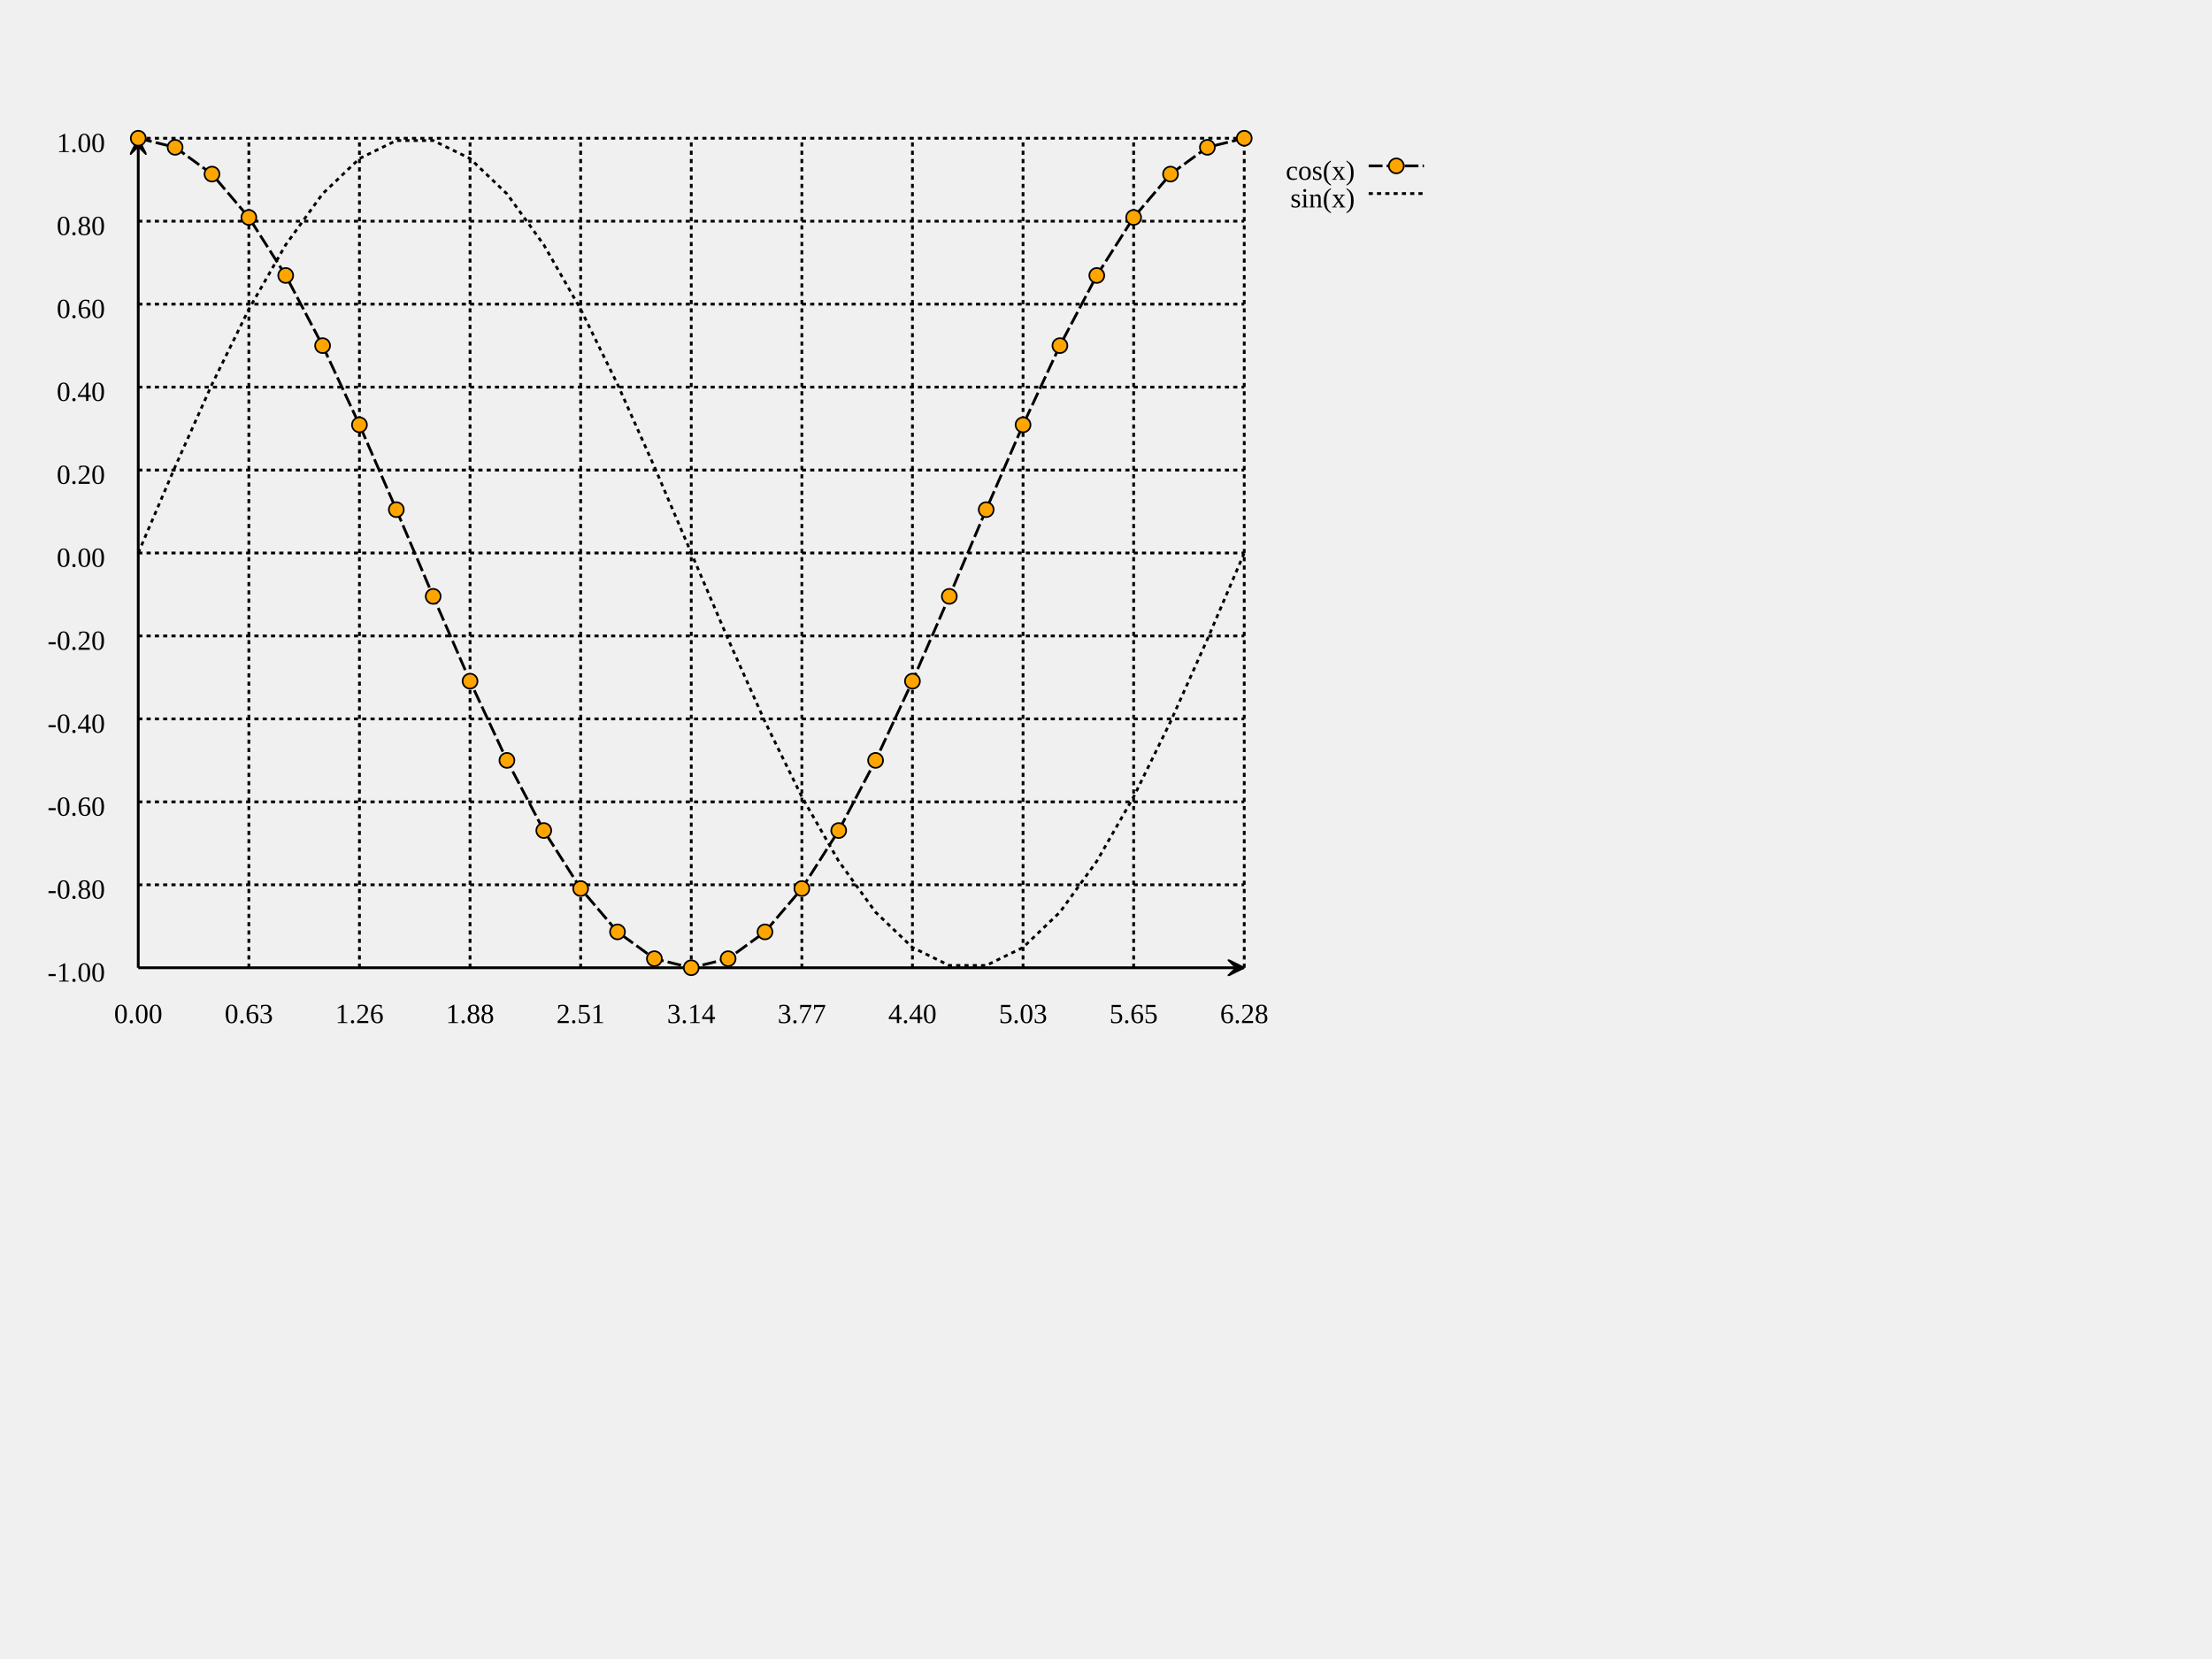
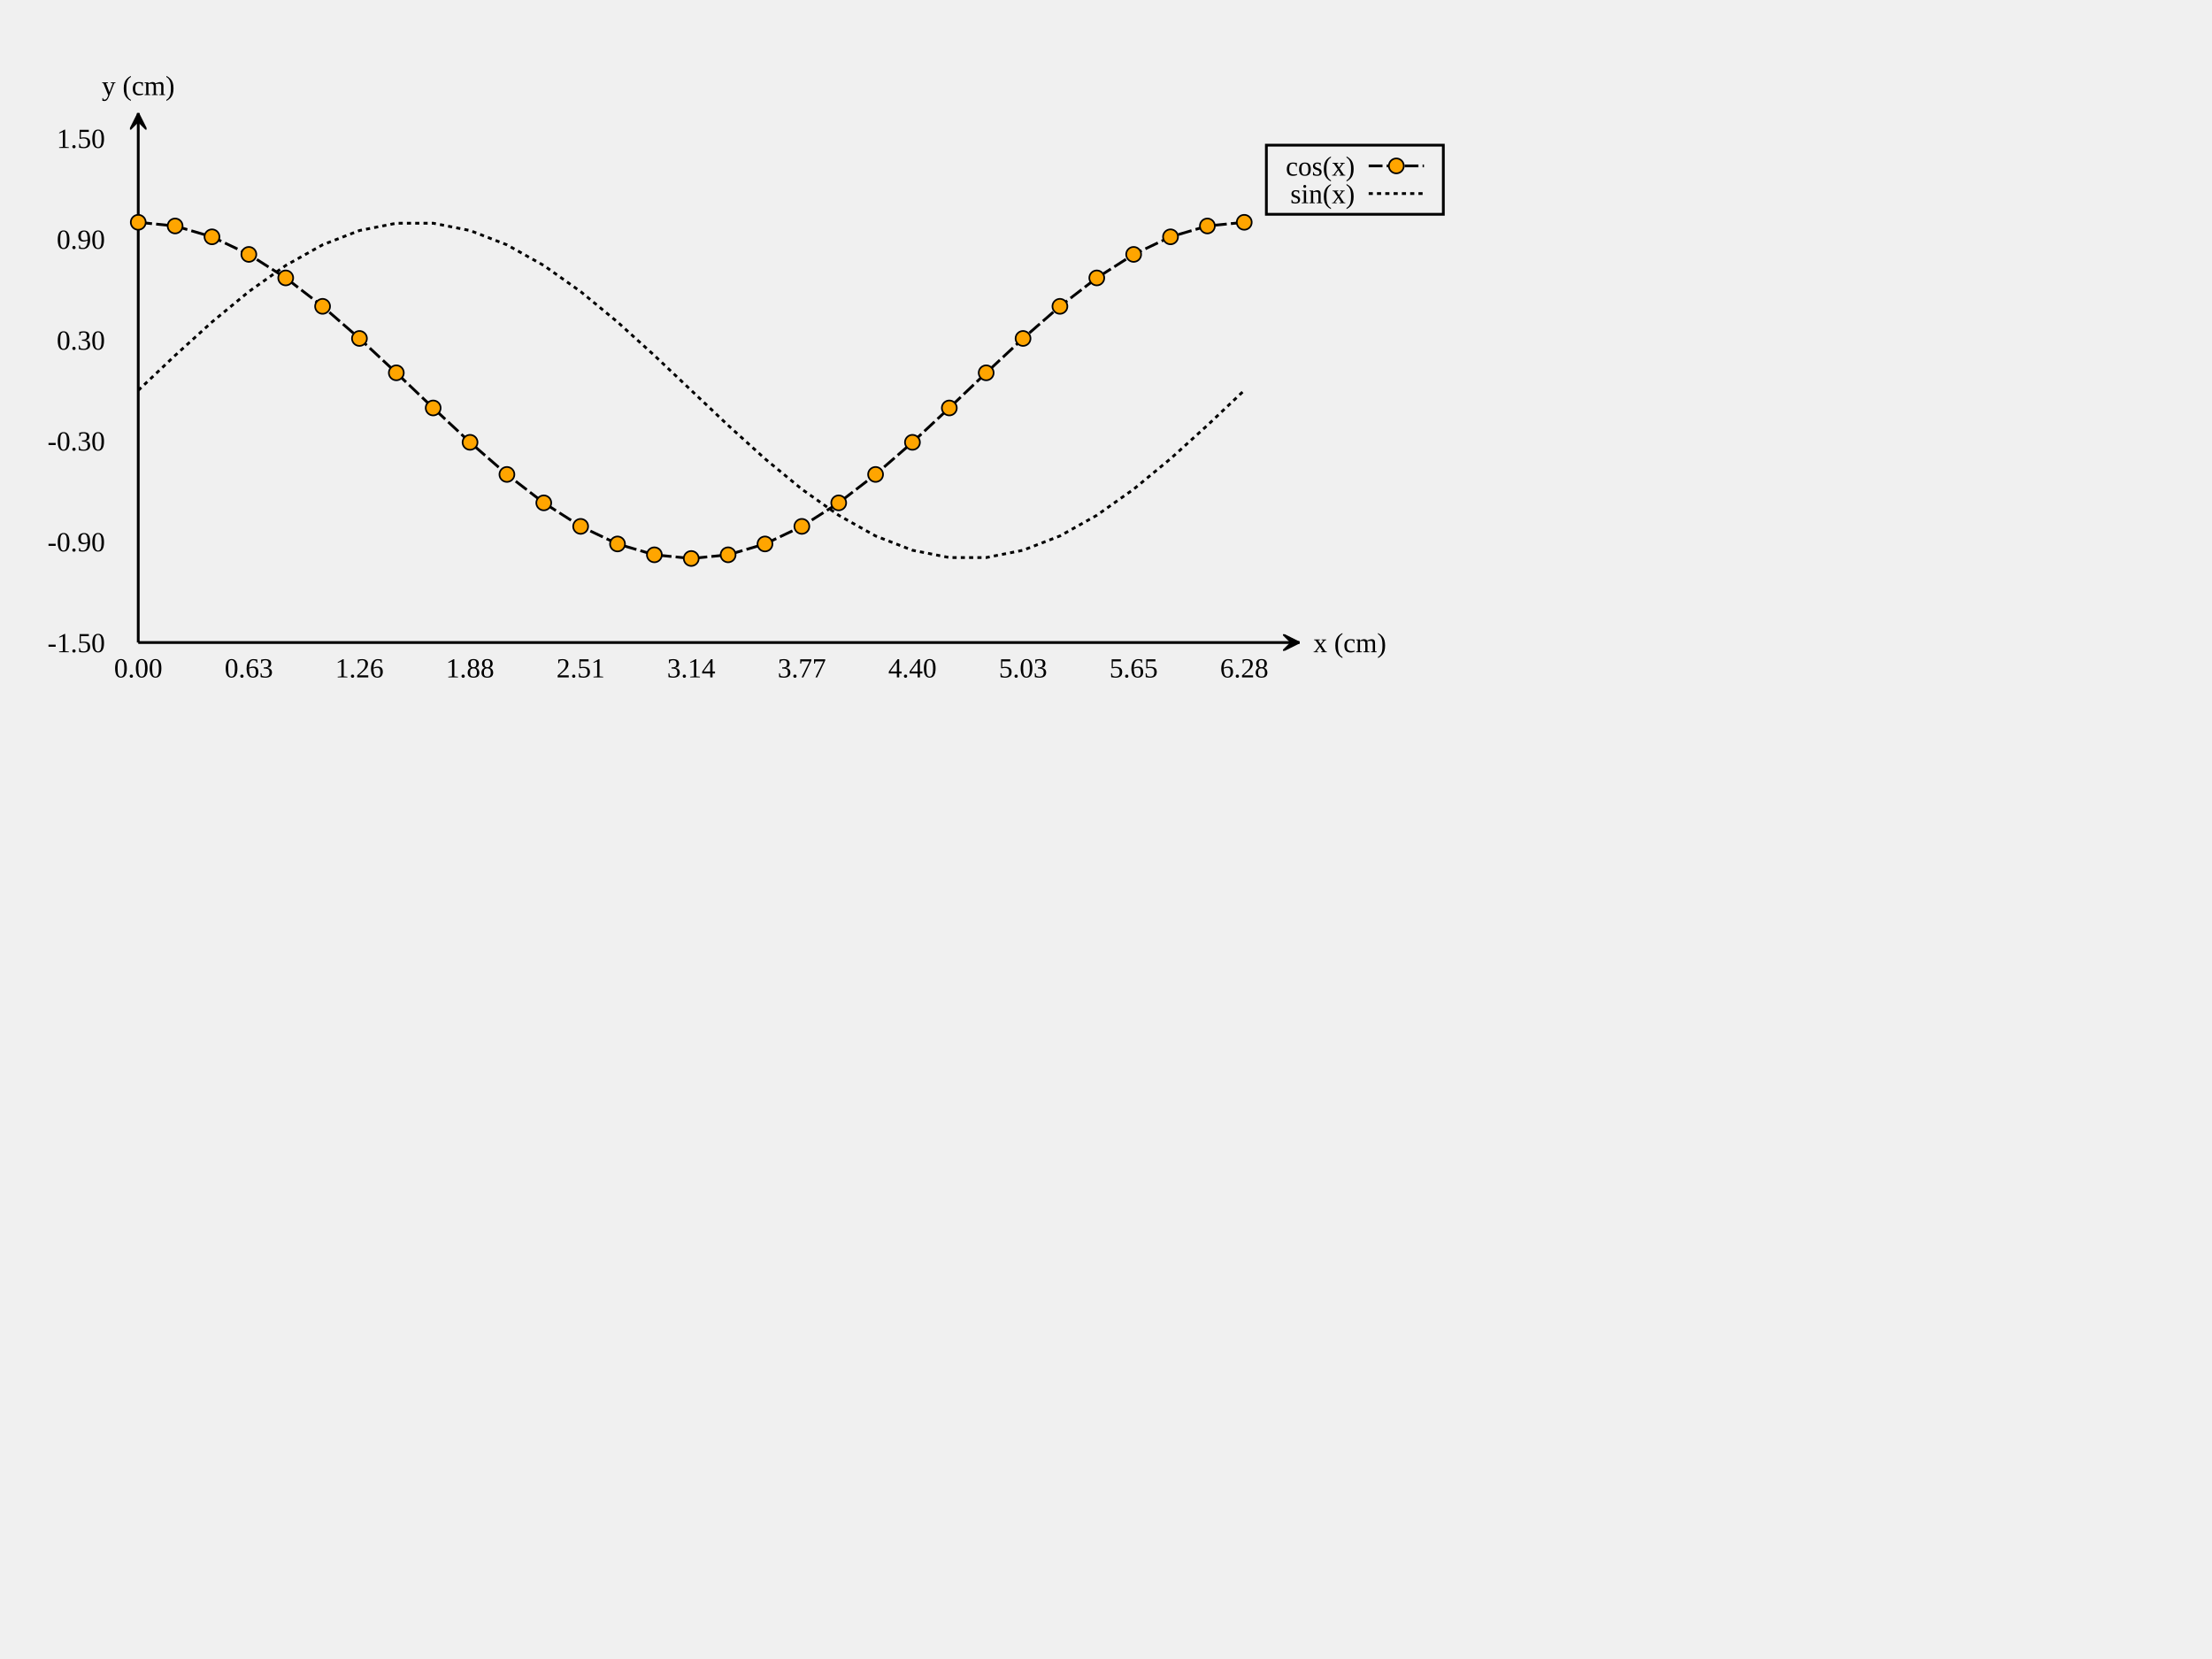
<svg xmlns="http://www.w3.org/2000/svg" width="1600" height="1200" font-size="20px" version="1.1" style="stroke: black; stroke-width: 2px; fill: none">
  <style> text{stroke:none; stroke-width:0px; fill:black;} </style>
  <defs>
    <marker id="arrow" viewBox="0 0 20 20" refX="20" refY="10" markerUnits="strokeWidth" fill="black" markerWidth="8" markerHeight="6" orient="auto">
      <path d="M 0 0 L 20 10 L 0 20 L 10 10 z" />
    </marker>
    <marker id="reverse-arrow" viewBox="0 0 20 20" refX="0" refY="10" markerUnits="strokeWidth" fill="black" markerWidth="8" markerHeight="6" orient="auto">
      <path d="M 20 0 L 0 10 L 20 20 L 10 10 z" />
    </marker>
    <marker id="point2d" viewBox="0 0 20 20" refX="10" refY="10" markerUnits="strokeWidth" fill="orange" markerWidth="6" markerHeight="6" orient="auto">
      <circle cx="10" cy="10" r="9" />
    </marker>
    <marker id="point2d-black" viewBox="0 0 20 20" refX="10" refY="10" markerUnits="strokeWidth" fill="black" markerWidth="6" markerHeight="6" orient="auto">
      <circle cx="10" cy="10" r="9" />
    </marker>
    <marker id="point2d-white" viewBox="0 0 20 20" refX="10" refY="10" markerUnits="strokeWidth" fill="white" markerWidth="6" markerHeight="6" orient="auto">
      <circle cx="10" cy="10" r="9" />
    </marker>
    <marker id="point2d-gray" viewBox="0 0 20 20" refX="10" refY="10" markerUnits="strokeWidth" fill="#888888" markerWidth="6" markerHeight="6" orient="auto">
      <circle cx="10" cy="10" r="9" />
    </marker>
    <filter id="shadow" filterRes="50" x="0" y="0">
      <feGaussianBlur stdDeviation="2 2" />
      <feOffset dx="2" dy="2" />
    </filter>
    <linearGradient x1="0%" x2="100%" id="linear0" y1="0%" y2="100%">
      <stop offset="0%" style="stop-color:rgb(255,255,255);stop-opacity:1" />
      <stop offset="100%" style="stop-color:rgb(220,220,220);stop-opacity:1" />
    </linearGradient>
    <linearGradient x1="0%" x2="100%" id="multi0" y1="100%" y2="100%">
      <stop offset="0%" style="stop-color:rgb(255,255,255);stop-opacity:1" />
      <stop offset="45%" style="stop-color:rgb(255,255,255);stop-opacity:1" />
      <stop offset="46%" style="stop-color:rgb(0,0,0);stop-opacity:1" />
      <stop offset="50%" style="stop-color:rgb(0,0,0);stop-opacity:1" />
      <stop offset="54%" style="stop-color:rgb(0,0,0);stop-opacity:1" />
      <stop offset="55%" style="stop-color:rgb(220,220,220);stop-opacity:1" />
      <stop offset="100%" style="stop-color:rgb(220,220,220);stop-opacity:1" />
    </linearGradient>
    <linearGradient x1="100%" x2="0%" id="multi1" y1="100%" y2="100%">
      <stop offset="0%" style="stop-color:rgb(255,255,255);stop-opacity:1" />
      <stop offset="45%" style="stop-color:rgb(255,255,255);stop-opacity:1" />
      <stop offset="46%" style="stop-color:rgb(0,0,0);stop-opacity:1" />
      <stop offset="50%" style="stop-color:rgb(0,0,0);stop-opacity:1" />
      <stop offset="54%" style="stop-color:rgb(0,0,0);stop-opacity:1" />
      <stop offset="55%" style="stop-color:rgb(220,220,220);stop-opacity:1" />
      <stop offset="100%" style="stop-color:rgb(220,220,220);stop-opacity:1" />
    </linearGradient>
    <linearGradient x1="100%" x2="0%" id="multi2" y1="100%" y2="100%">
      <stop offset="0%" style="stop-color:rgb(255,255,255);stop-opacity:1" />
      <stop offset="45%" style="stop-color:rgb(255,255,255);stop-opacity:1" />
      <stop offset="46%" style="stop-color:rgb(0,0,0);stop-opacity:1" />
      <stop offset="50%" style="stop-color:rgb(0,0,0);stop-opacity:1" />
      <stop offset="54%" style="stop-color:rgb(0,0,0);stop-opacity:1" />
      <stop offset="55%" style="stop-color:rgb(255,255,255);stop-opacity:1" />
      <stop offset="100%" style="stop-color:rgb(255,255,255);stop-opacity:1" />
    </linearGradient>
    <radialGradient id="radial0" cx="30%" cy="30%" r="50%">
      <stop offset="0%" style="stop-color:rgb(255,255,255); stop-opacity:0" />
      <stop offset="100%" style="stop-color:rgb(0,0,255);stop-opacity:1" />
    </radialGradient>
  </defs>
-   <path d="M 100 700 L 900 700" style="marker-start:url(#nil);marker-end:url(#arrow);marker-mid:url(#nil);" />
-   <path d="M 100 700 L 100 100" style="marker-start:url(#nil);marker-end:url(#arrow);marker-mid:url(#nil);" />
-   <text x="100" y="730" dx="0" dy="10" style="stroke-width:1px;fill:black;text-anchor:middle;">0.00</text>
-   <text x="180" y="730" dx="0" dy="10" style="stroke-width:1px;fill:black;text-anchor:middle;">0.63</text>
-   <path d="M 180 700 L 180 100" style="marker-start:url(#nil);marker-end:url(#nil);marker-mid:url(#nil);stroke-dasharray:3,3;" />
-   <text x="260" y="730" dx="0" dy="10" style="stroke-width:1px;fill:black;text-anchor:middle;">1.26</text>
-   <path d="M 260 700 L 260 100" style="marker-start:url(#nil);marker-end:url(#nil);marker-mid:url(#nil);stroke-dasharray:3,3;" />
-   <text x="340" y="730" dx="0" dy="10" style="stroke-width:1px;fill:black;text-anchor:middle;">1.88</text>
-   <path d="M 340 700 L 340 100" style="marker-start:url(#nil);marker-end:url(#nil);marker-mid:url(#nil);stroke-dasharray:3,3;" />
-   <text x="420" y="730" dx="0" dy="10" style="stroke-width:1px;fill:black;text-anchor:middle;">2.51</text>
-   <path d="M 420 700 L 420 100" style="marker-start:url(#nil);marker-end:url(#nil);marker-mid:url(#nil);stroke-dasharray:3,3;" />
-   <text x="500" y="730" dx="0" dy="10" style="stroke-width:1px;fill:black;text-anchor:middle;">3.14</text>
-   <path d="M 500 700 L 500 100" style="marker-start:url(#nil);marker-end:url(#nil);marker-mid:url(#nil);stroke-dasharray:3,3;" />
-   <text x="580" y="730" dx="0" dy="10" style="stroke-width:1px;fill:black;text-anchor:middle;">3.77</text>
-   <path d="M 580 700 L 580 100" style="marker-start:url(#nil);marker-end:url(#nil);marker-mid:url(#nil);stroke-dasharray:3,3;" />
-   <text x="660" y="730" dx="0" dy="10" style="stroke-width:1px;fill:black;text-anchor:middle;">4.40</text>
-   <path d="M 660 700 L 660 100" style="marker-start:url(#nil);marker-end:url(#nil);marker-mid:url(#nil);stroke-dasharray:3,3;" />
-   <text x="740" y="730" dx="0" dy="10" style="stroke-width:1px;fill:black;text-anchor:middle;">5.03</text>
-   <path d="M 740 700 L 740 100" style="marker-start:url(#nil);marker-end:url(#nil);marker-mid:url(#nil);stroke-dasharray:3,3;" />
-   <text x="820" y="730" dx="0" dy="10" style="stroke-width:1px;fill:black;text-anchor:middle;">5.65</text>
-   <path d="M 820 700 L 820 100" style="marker-start:url(#nil);marker-end:url(#nil);marker-mid:url(#nil);stroke-dasharray:3,3;" />
-   <text x="900" y="730" dx="0" dy="10" style="stroke-width:1px;fill:black;text-anchor:middle;">6.28</text>
-   <path d="M 900 700 L 900 100" style="marker-start:url(#nil);marker-end:url(#nil);marker-mid:url(#nil);stroke-dasharray:3,3;" />
-   <text x="76" y="700" dx="0" dy="10" style="text-anchor:end">-1.00</text>
-   <text x="76" y="640" dx="0" dy="10" style="text-anchor:end">-0.80</text>
-   <path d="M 100 640 L 900 640" style="marker-start:url(#nil);marker-end:url(#nil);marker-mid:url(#nil);stroke-dasharray:3,3;" />
-   <text x="76" y="580" dx="0" dy="10" style="text-anchor:end">-0.60</text>
-   <path d="M 100 580 L 900 580" style="marker-start:url(#nil);marker-end:url(#nil);marker-mid:url(#nil);stroke-dasharray:3,3;" />
-   <text x="76" y="520" dx="0" dy="10" style="text-anchor:end">-0.40</text>
-   <path d="M 100 520 L 900 520" style="marker-start:url(#nil);marker-end:url(#nil);marker-mid:url(#nil);stroke-dasharray:3,3;" />
-   <text x="76" y="460" dx="0" dy="10" style="text-anchor:end">-0.20</text>
-   <path d="M 100 460 L 900 460" style="marker-start:url(#nil);marker-end:url(#nil);marker-mid:url(#nil);stroke-dasharray:3,3;" />
-   <text x="76" y="400" dx="0" dy="10" style="text-anchor:end">0.00</text>
-   <path d="M 100 400 L 900 400" style="marker-start:url(#nil);marker-end:url(#nil);marker-mid:url(#nil);stroke-dasharray:3,3;" />
-   <text x="76" y="340" dx="0" dy="10" style="text-anchor:end">0.20</text>
-   <path d="M 100 340 L 900 340" style="marker-start:url(#nil);marker-end:url(#nil);marker-mid:url(#nil);stroke-dasharray:3,3;" />
-   <text x="76" y="280" dx="0" dy="10" style="text-anchor:end">0.40</text>
-   <path d="M 100 280 L 900 280" style="marker-start:url(#nil);marker-end:url(#nil);marker-mid:url(#nil);stroke-dasharray:3,3;" />
-   <text x="76" y="220" dx="0" dy="10" style="text-anchor:end">0.60</text>
-   <path d="M 100 220 L 900 220" style="marker-start:url(#nil);marker-end:url(#nil);marker-mid:url(#nil);stroke-dasharray:3,3;" />
-   <text x="76" y="160" dx="0" dy="10" style="text-anchor:end">0.80</text>
-   <path d="M 100 160 L 900 160" style="marker-start:url(#nil);marker-end:url(#nil);marker-mid:url(#nil);stroke-dasharray:3,3;" />
-   <text x="76" y="100" dx="0" dy="10" style="text-anchor:end">1.00</text>
-   <path d="M 100 100 L 900 100" style="marker-start:url(#nil);marker-end:url(#nil);marker-mid:url(#nil);stroke-dasharray:3,3;" />
-   <path d="M 100 100 L 126.667 106.556 L 153.333 125.936 L 180 157.295 L 206.667 199.261 L 233.333 250 L 260 307.295 L 286.667 368.641 L 313.333 431.359 L 340 492.705 L 366.667 550 L 393.333 600.739 L 420 642.705 L 446.667 674.064 L 473.333 693.444 L 500 700 L 526.667 693.444 L 553.333 674.064 L 580 642.705 L 606.667 600.739 L 633.333 550 L 660 492.705 L 686.667 431.359 L 713.333 368.641 L 740 307.295 L 766.667 250 L 793.333 199.261 L 820 157.295 L 846.667 125.936 L 873.333 106.556 L 900 100" style="marker-start:url(#point2d);marker-end:url(#point2d);marker-mid:url(#point2d);stroke-dasharray:10,3;" />
-   <text x="980" y="120" dx="0" dy="10" style="text-anchor:end">cos(x)</text>
+   <path d="M 100 464.756 L 940 464.756" style="marker-start:url(#nil);marker-end:url(#arrow);marker-mid:url(#nil);" />
+   <path d="M 100 464.756 L 100 81.762" style="marker-start:url(#nil);marker-end:url(#arrow);marker-mid:url(#nil);" />
+   <text x="950" y="464.756" dx="0" dy="7" style="text-anchor:start">x (cm)</text>
+   <text x="100" y="61.762" dx="0" dy="7" style="stroke-width:1px;fill:black;text-anchor:middle;">y (cm)</text>
+   <text x="100" y="482.994" dx="0" dy="7" style="stroke-width:1px;fill:black;text-anchor:middle;">0.00</text>
+   <text x="180" y="482.994" dx="0" dy="7" style="stroke-width:1px;fill:black;text-anchor:middle;">0.63</text>
+   <text x="260" y="482.994" dx="0" dy="7" style="stroke-width:1px;fill:black;text-anchor:middle;">1.26</text>
+   <text x="340" y="482.994" dx="0" dy="7" style="stroke-width:1px;fill:black;text-anchor:middle;">1.88</text>
+   <text x="420" y="482.994" dx="0" dy="7" style="stroke-width:1px;fill:black;text-anchor:middle;">2.51</text>
+   <text x="500" y="482.994" dx="0" dy="7" style="stroke-width:1px;fill:black;text-anchor:middle;">3.14</text>
+   <text x="580" y="482.994" dx="0" dy="7" style="stroke-width:1px;fill:black;text-anchor:middle;">3.77</text>
+   <text x="660" y="482.994" dx="0" dy="7" style="stroke-width:1px;fill:black;text-anchor:middle;">4.40</text>
+   <text x="740" y="482.994" dx="0" dy="7" style="stroke-width:1px;fill:black;text-anchor:middle;">5.03</text>
+   <text x="820" y="482.994" dx="0" dy="7" style="stroke-width:1px;fill:black;text-anchor:middle;">5.65</text>
+   <text x="900" y="482.994" dx="0" dy="7" style="stroke-width:1px;fill:black;text-anchor:middle;">6.28</text>
+   <text x="76" y="464.756" dx="0" dy="7" style="text-anchor:end">-1.50</text>
+   <text x="76" y="391.805" dx="0" dy="7" style="text-anchor:end">-0.90</text>
+   <text x="76" y="318.854" dx="0" dy="7" style="text-anchor:end">-0.30</text>
+   <text x="76" y="245.903" dx="0" dy="7" style="text-anchor:end">0.30</text>
+   <text x="76" y="172.951" dx="0" dy="7" style="text-anchor:end">0.90</text>
+   <text x="76" y="100" dx="0" dy="7" style="text-anchor:end">1.50</text>
+   <rect x="916" y="105" width="128" height="50" style="" />
+   <path d="M 100 160.793 L 126.667 163.45 L 153.333 171.304 L 180 184.013 L 206.667 201.022 L 233.333 221.585 L 260 244.806 L 286.667 269.669 L 313.333 295.087 L 340 319.95 L 366.667 343.171 L 393.333 363.735 L 420 380.743 L 446.667 393.452 L 473.333 401.307 L 500 403.964 L 526.667 401.307 L 553.333 393.452 L 580 380.743 L 606.667 363.735 L 633.333 343.171 L 660 319.95 L 686.667 295.087 L 713.333 269.669 L 740 244.806 L 766.667 221.585 L 793.333 201.022 L 820 184.013 L 846.667 171.304 L 873.333 163.45 L 900 160.793" style="marker-start:url(#point2d);marker-end:url(#point2d);marker-mid:url(#point2d);stroke-dasharray:10,3;" />
+   <text x="980" y="120" dx="0" dy="7" style="text-anchor:end">cos(x)</text>
  <path d="M 990 120 L 1010 120 L 1030 120" style="marker-start:url(#nil);marker-end:url(#nil);marker-mid:url(#point2d);stroke-dasharray:10,3;" />
-   <path d="M 100 400 L 126.667 337.626 L 153.333 277.979 L 180 223.664 L 206.667 177.057 L 233.333 140.192 L 260 114.683 L 286.667 101.643 L 313.333 101.643 L 340 114.683 L 366.667 140.192 L 393.333 177.057 L 420 223.664 L 446.667 277.979 L 473.333 337.626 L 500 400 L 526.667 462.374 L 553.333 522.021 L 580 576.336 L 606.667 622.943 L 633.333 659.808 L 660 685.317 L 686.667 698.357 L 713.333 698.357 L 740 685.317 L 766.667 659.808 L 793.333 622.943 L 820 576.336 L 846.667 522.021 L 873.333 462.374 L 900 400" style="marker-start:url(#nil);marker-end:url(#nil);marker-mid:url(#nil);stroke-dasharray:3,3;" />
-   <text x="980" y="140" dx="0" dy="10" style="text-anchor:end">sin(x)</text>
+   <path d="M 100 282.378 L 126.667 257.099 L 153.333 232.925 L 180 210.912 L 206.667 192.023 L 233.333 177.082 L 260 166.744 L 286.667 161.459 L 313.333 161.459 L 340 166.744 L 366.667 177.082 L 393.333 192.023 L 420 210.912 L 446.667 232.925 L 473.333 257.099 L 500 282.378 L 526.667 307.657 L 553.333 331.831 L 580 353.844 L 606.667 372.734 L 633.333 387.674 L 660 398.013 L 686.667 403.297 L 713.333 403.297 L 740 398.013 L 766.667 387.674 L 793.333 372.734 L 820 353.844 L 846.667 331.831 L 873.333 307.657 L 900 282.378" style="marker-start:url(#nil);marker-end:url(#nil);marker-mid:url(#nil);stroke-dasharray:3,3;" />
+   <text x="980" y="140" dx="0" dy="7" style="text-anchor:end">sin(x)</text>
  <path d="M 990 140 L 1010 140 L 1030 140" style="marker-start:url(#nil);marker-end:url(#nil);marker-mid:url(#nil);stroke-dasharray:3,3;" />
</svg>
